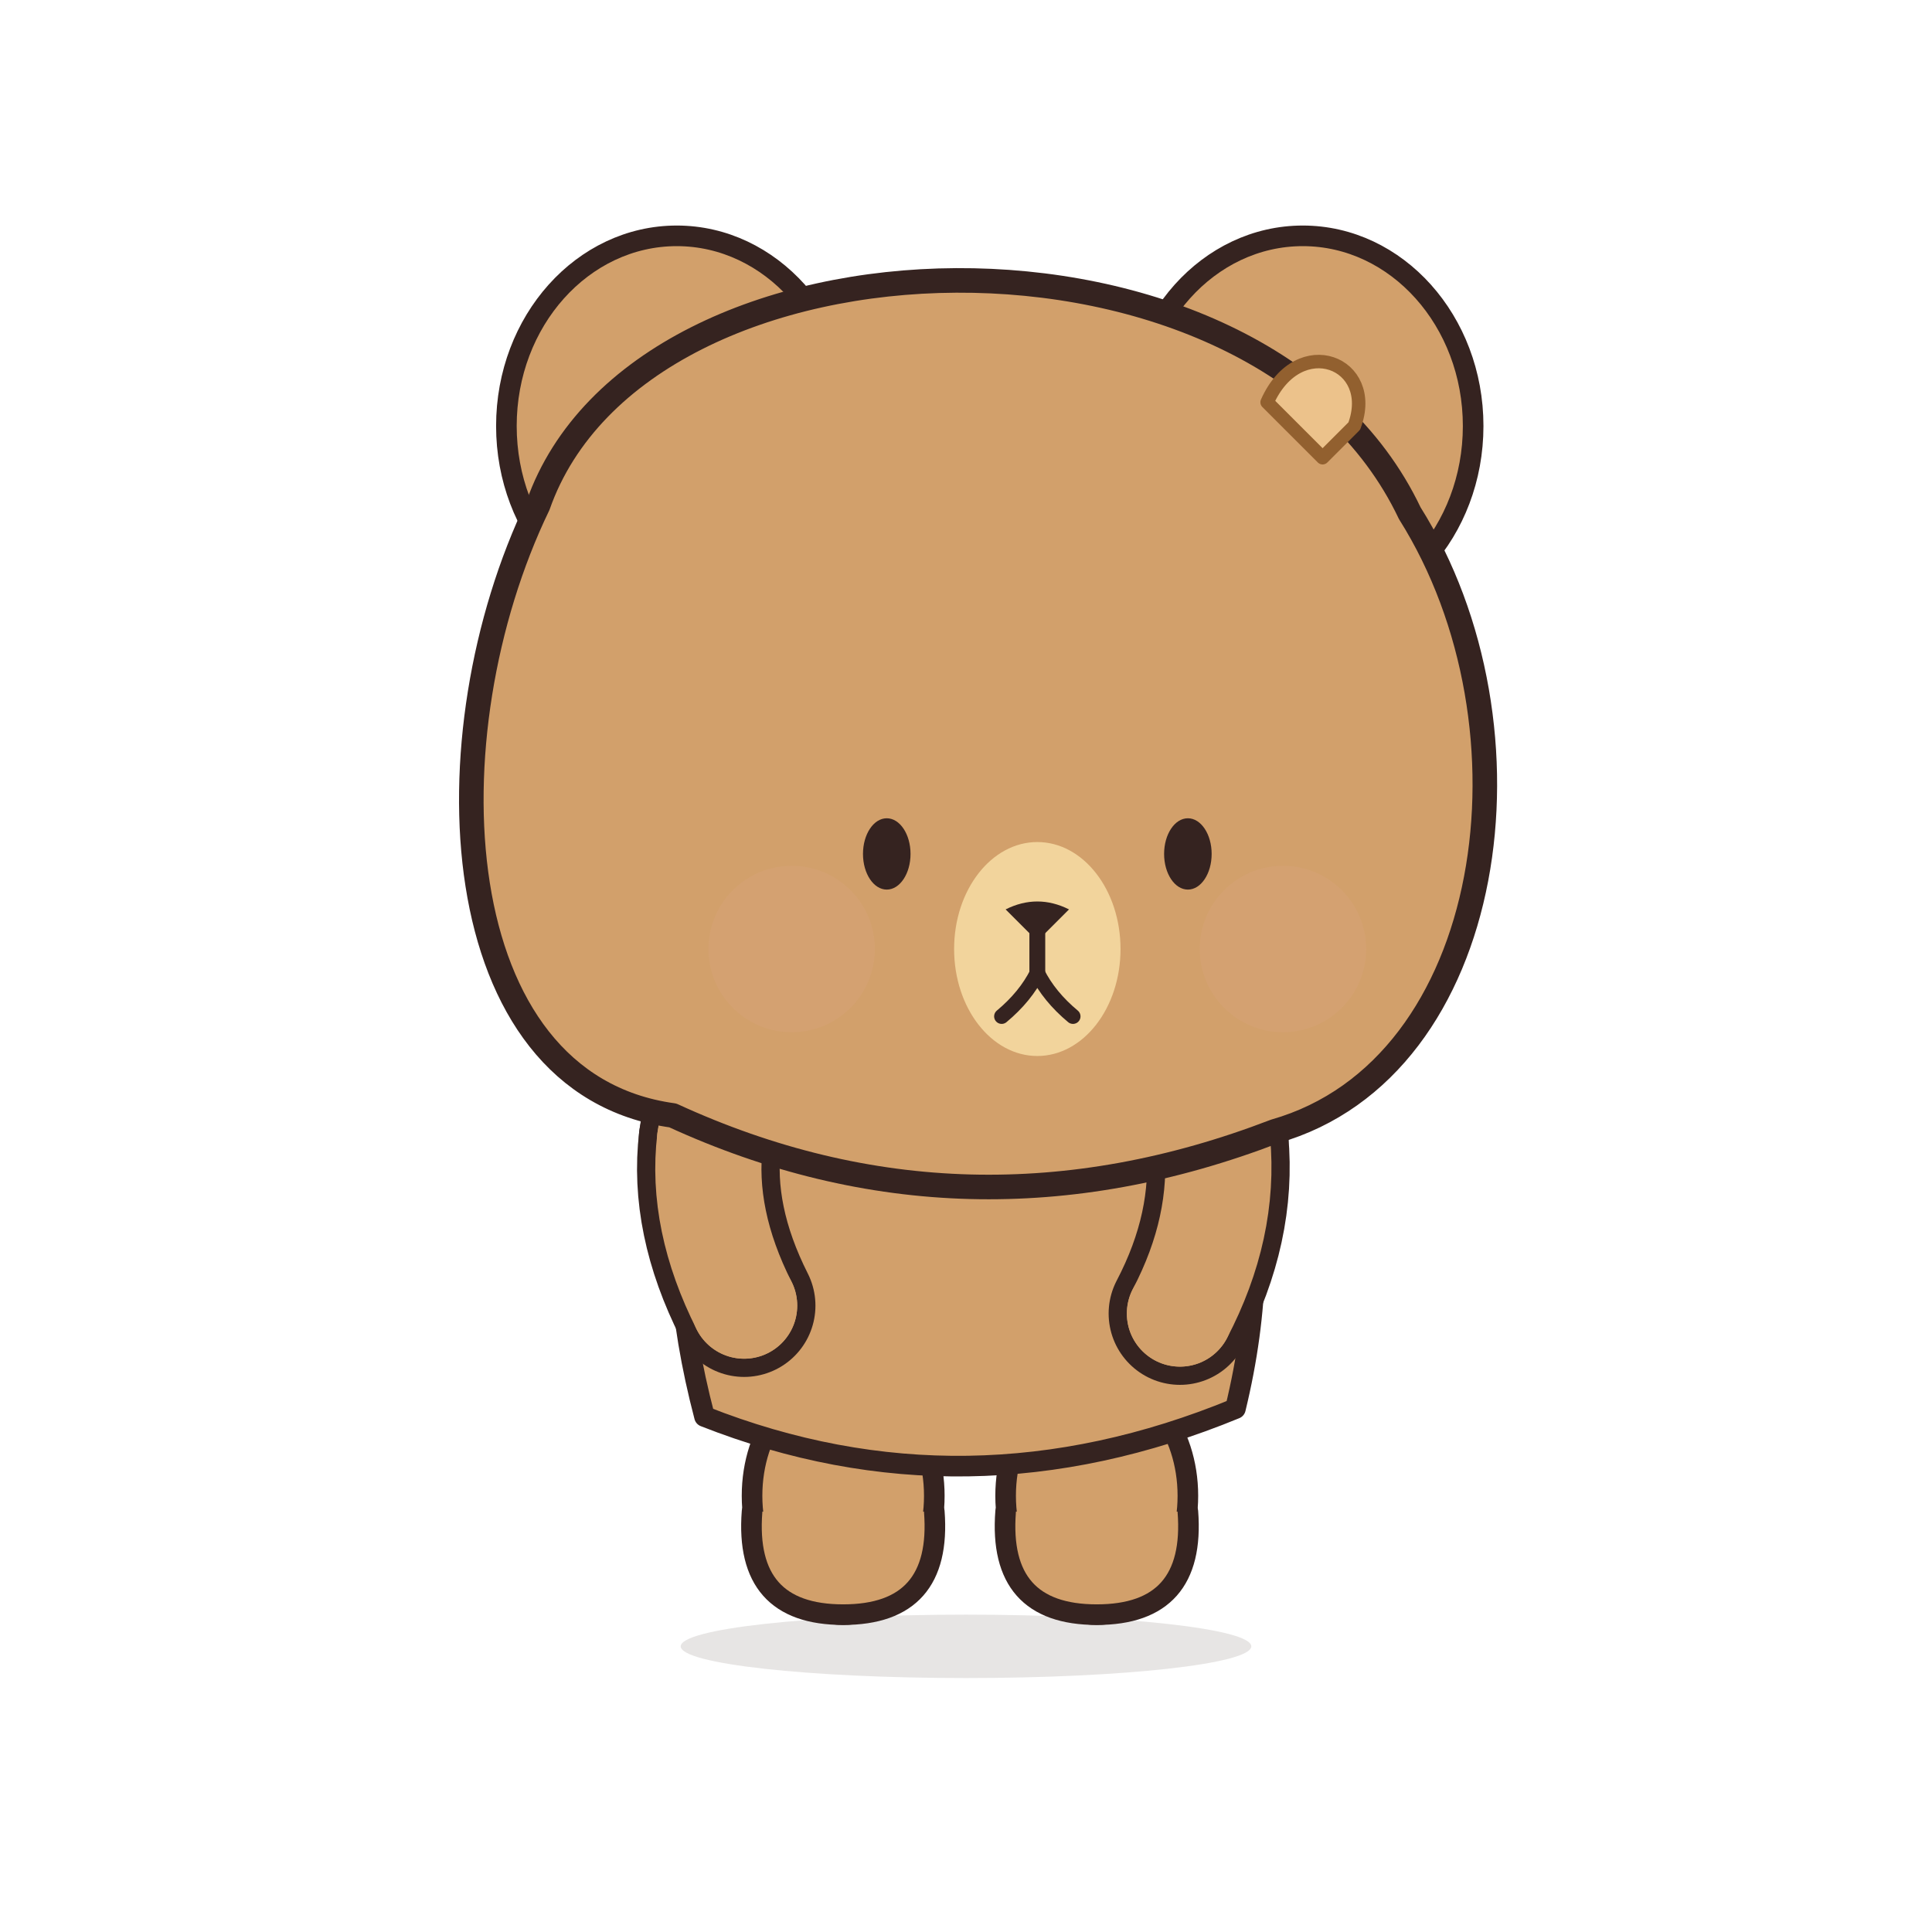
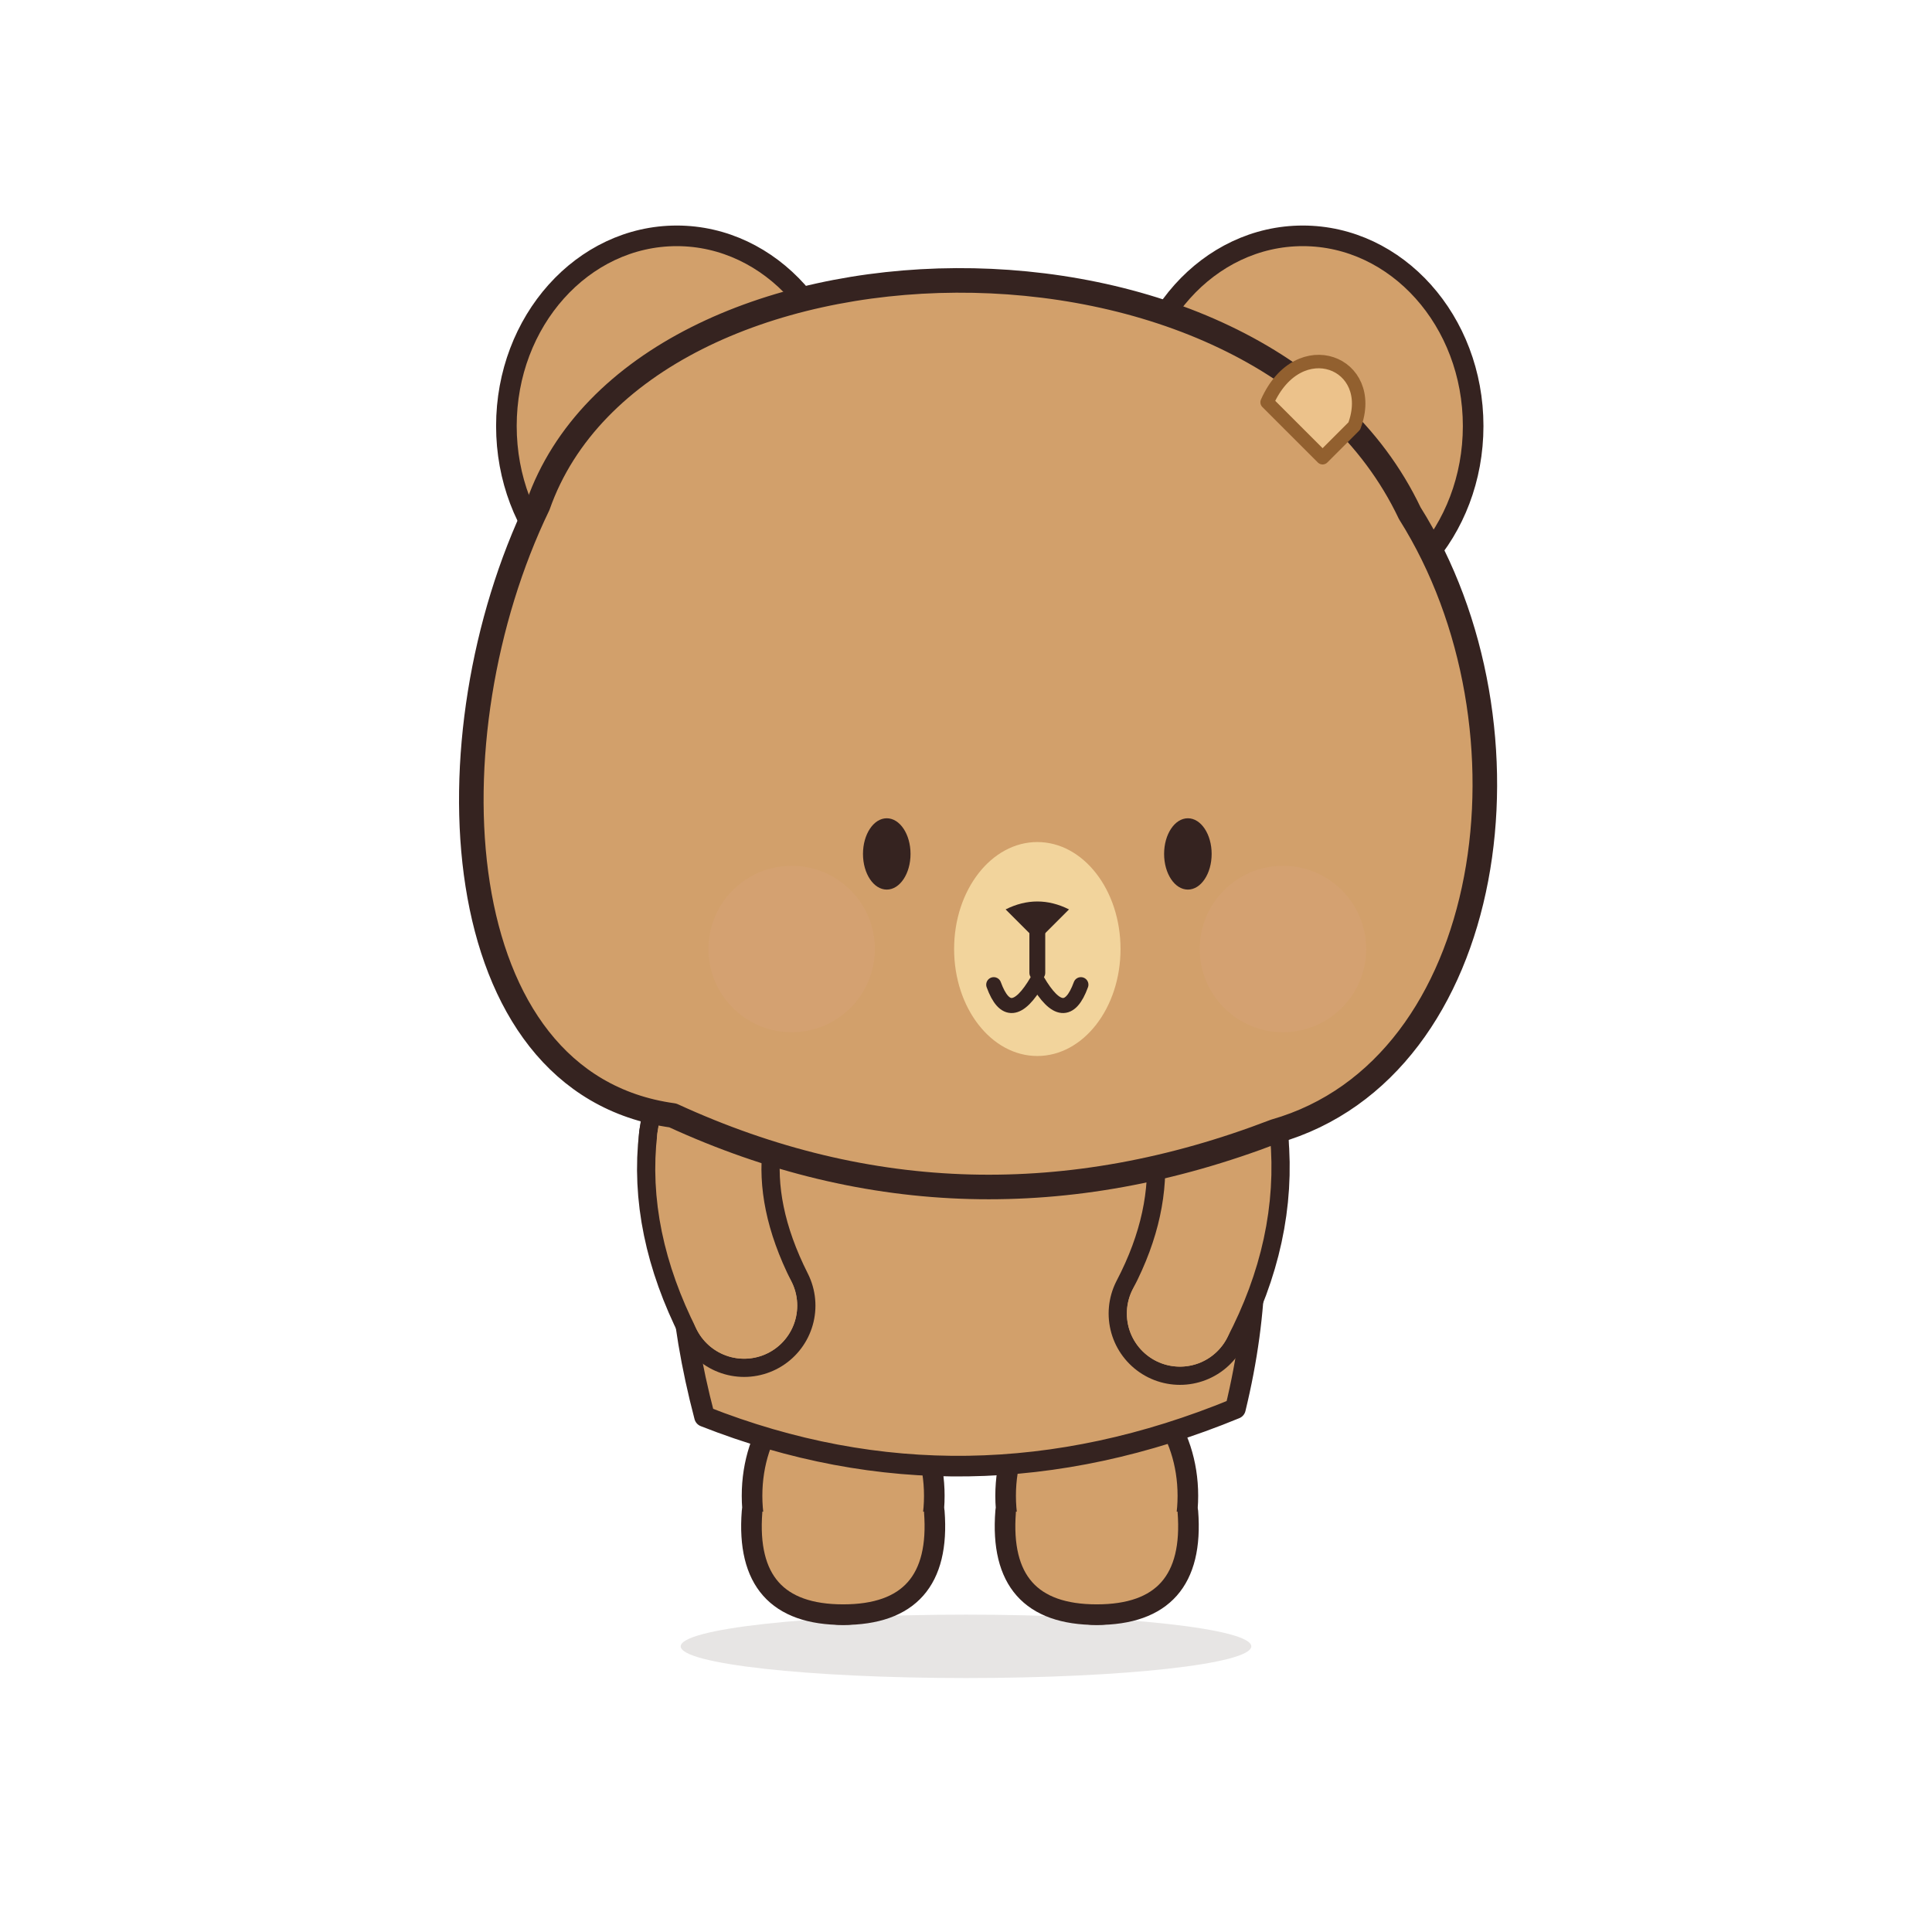
<svg xmlns="http://www.w3.org/2000/svg" width="1024" height="1024" viewBox="0 0 1024 1024">
  <g id="BearRoot" transform="translate(512 860) scale(4.2)" stroke="#352320" stroke-width="2.6" stroke-linecap="round" stroke-linejoin="round" fill="#D2A06B">
    <ellipse id="GroundShadow" cx="0" cy="3" rx="36" ry="4" fill="#352320" fill-opacity="0.12" stroke="none" />
    <g id="HipControl">
      <g id="LeftLeg">
        <ellipse cx="-15.5" cy="-16" rx="11.5" ry="15" />
      </g>
      <g id="RightLeg">
        <ellipse cx="16.5" cy="-16" rx="11.5" ry="15" />
      </g>
      <g id="LeftFoot">
        <path d="M-27 -14 Q-28 -1 -15.5 -1 Q-3 -1 -4 -14" stroke-width="2.6" />
      </g>
      <g id="RightFoot">
        <path d="M5 -14 Q4 -1 16.5 -1 Q29 -1 28 -14" stroke-width="2.6" />
      </g>
      <path id="Torso" d="M-22.0 -91.0 Q-43.0 -64.0 -33.0 -26.0 Q-0.0 -13.0 34.0 -27.0 Q43.0 -64.0 19.0 -92.0 Z" />
      <g id="RightArm" fill="none" stroke-width="18">
        <path id="RightUpperArmOutline" d="M-23 -80 Q-31 -71 -32.3 -60.9" />
        <path id="RightLowerArmOutline" d="M-32.3 -60.9 Q-33.5 -50.9 -28 -40" />
        <g stroke="#D2A06B" stroke-width="13.4">
          <path id="RightUpperArm" d="M-23 -80 Q-31 -71 -32.3 -60.9" />
          <path id="RightLowerArm" d="M-32.3 -60.9 Q-33.5 -50.9 -28 -40" />
        </g>
        <circle id="RightPaw" cx="-28" cy="-40" r="6.7" fill="#D2A06B" stroke="none" />
      </g>
      <g id="LeftArm" fill="none" stroke-width="18">
        <path id="LeftUpperArmOutline" d="M23 -80 Q30.7 -70.4 31.7 -60.7" />
        <path id="LeftLowerArmOutline" d="M31.7 -60.7 Q32.7 -49.9 27 -39" />
        <g stroke="#D2A06B" stroke-width="13.4">
          <path id="LeftUpperArm" d="M23 -80 Q30.7 -70.4 31.7 -60.7" />
          <path id="LeftLowerArm" d="M31.7 -60.7 Q32.7 -49.9 27 -39" />
        </g>
        <circle id="LeftPaw" cx="27" cy="-39" r="6.7" fill="#D2A06B" stroke="none" />
      </g>
      <g id="HeadControl" transform="translate(0 -113)">
        <g id="LeftEar" transform="translate(-36.5 -38)">
          <ellipse cy="0" rx="21.5" ry="24" />
        </g>
        <g id="RightEar" transform="translate(42.5 -38)">
          <ellipse rx="21.5" ry="24" />
        </g>
        <path id="Head" d="M-54.0 -28.0 C-41.0 -65.0 37.0 -67.0 56.0 -27.0 C73.0 0.0 67.0 43.0 39.0 51.0 Q0.0 66.0 -37.0 49.0 C-66.0 45.0 -68.0 1.0 -54.0 -28.0 Z" stroke-width="3.1" />
        <path id="EarMark" d="M38.0 -41.0 C42.0 -50.0 52.0 -46.0 49.0 -38.0 L45.0 -34.0 Z" fill="#ECC28B" stroke="#92602F" stroke-width="1.7" />
        <g fill="#F4AFBF" fill-opacity="0.075" stroke="none">
          <ellipse id="LeftCheek" cx="-22" cy="28" rx="10.5" ry="10.5" />
          <ellipse id="RightCheek" cx="40" cy="28" rx="10.5" ry="10.5" />
        </g>
        <g id="EyesNeutral" fill="#352320" stroke="none">
          <ellipse id="LeftEye" cx="-10" cy="16" rx="3" ry="4.5" />
          <ellipse id="RightEye" cx="28" cy="16" rx="3" ry="4.5" />
        </g>
        <g id="EyesClosed" display="none" fill="none" stroke-width="2.4">
          <path d="M-14 14 Q-10 18 -6 14" />
          <path d="M24 14 Q28 18 32 14" />
        </g>
        <g id="EyesHappy" display="none" fill="none" stroke-width="2.4">
          <path d="M-14 17 Q-10 11 -6 17" />
          <path d="M24 17 Q28 11 32 17" />
        </g>
        <g id="EyesSleepy" display="none" fill="#352320" stroke="none">
          <ellipse cx="-10" cy="16" rx="3" ry="1.8" />
          <ellipse cx="28" cy="16" rx="3" ry="1.8" />
        </g>
        <g id="EyesSurprised" display="none" fill="#352320" stroke="none">
          <ellipse cx="-10" cy="16" rx="3" ry="5.5" />
          <ellipse cx="28" cy="16" rx="3" ry="5.5" />
        </g>
        <ellipse id="Muzzle" cx="9" cy="28" rx="10.5" ry="13.5" fill="#F2D49C" stroke="none" />
        <path id="Nose" d="M5 23 Q9 21 13 23 L9 27 Z" fill="#352320" stroke="none" />
        <path d="M9 26 L9 31" fill="none" stroke-width="2" />
-         <path id="Mouth" d="M4.5 36.5 Q7.5 34.0 9.0 31.0 Q10.5 34.0 13.5 36.5" fill="none" stroke-width="1.9" />
+         <path id="Mouth" d="M3.5 32.5 Q5.5 38.0 9.0 32.0 Q12.5 38.0 14.5 32.5" fill="none" stroke-width="1.9" />
        <path id="MouthSad" d="M2.0 36.0 Q5.0 29.0 9.0 32.0 Q13.0 29.0 17.0 36.0" fill="none" stroke-width="1.9" display="none" />
        <ellipse id="MouthSurprised" cx="9" cy="35" rx="3.2" ry="4.5" display="none" fill="#352320" stroke="none" />
        <path id="MouthKiss" d="M7 31 Q16 32 10 35 Q16 38 7 39" fill="none" stroke-width="1.9" display="none" />
      </g>
    </g>
  </g>
</svg>
